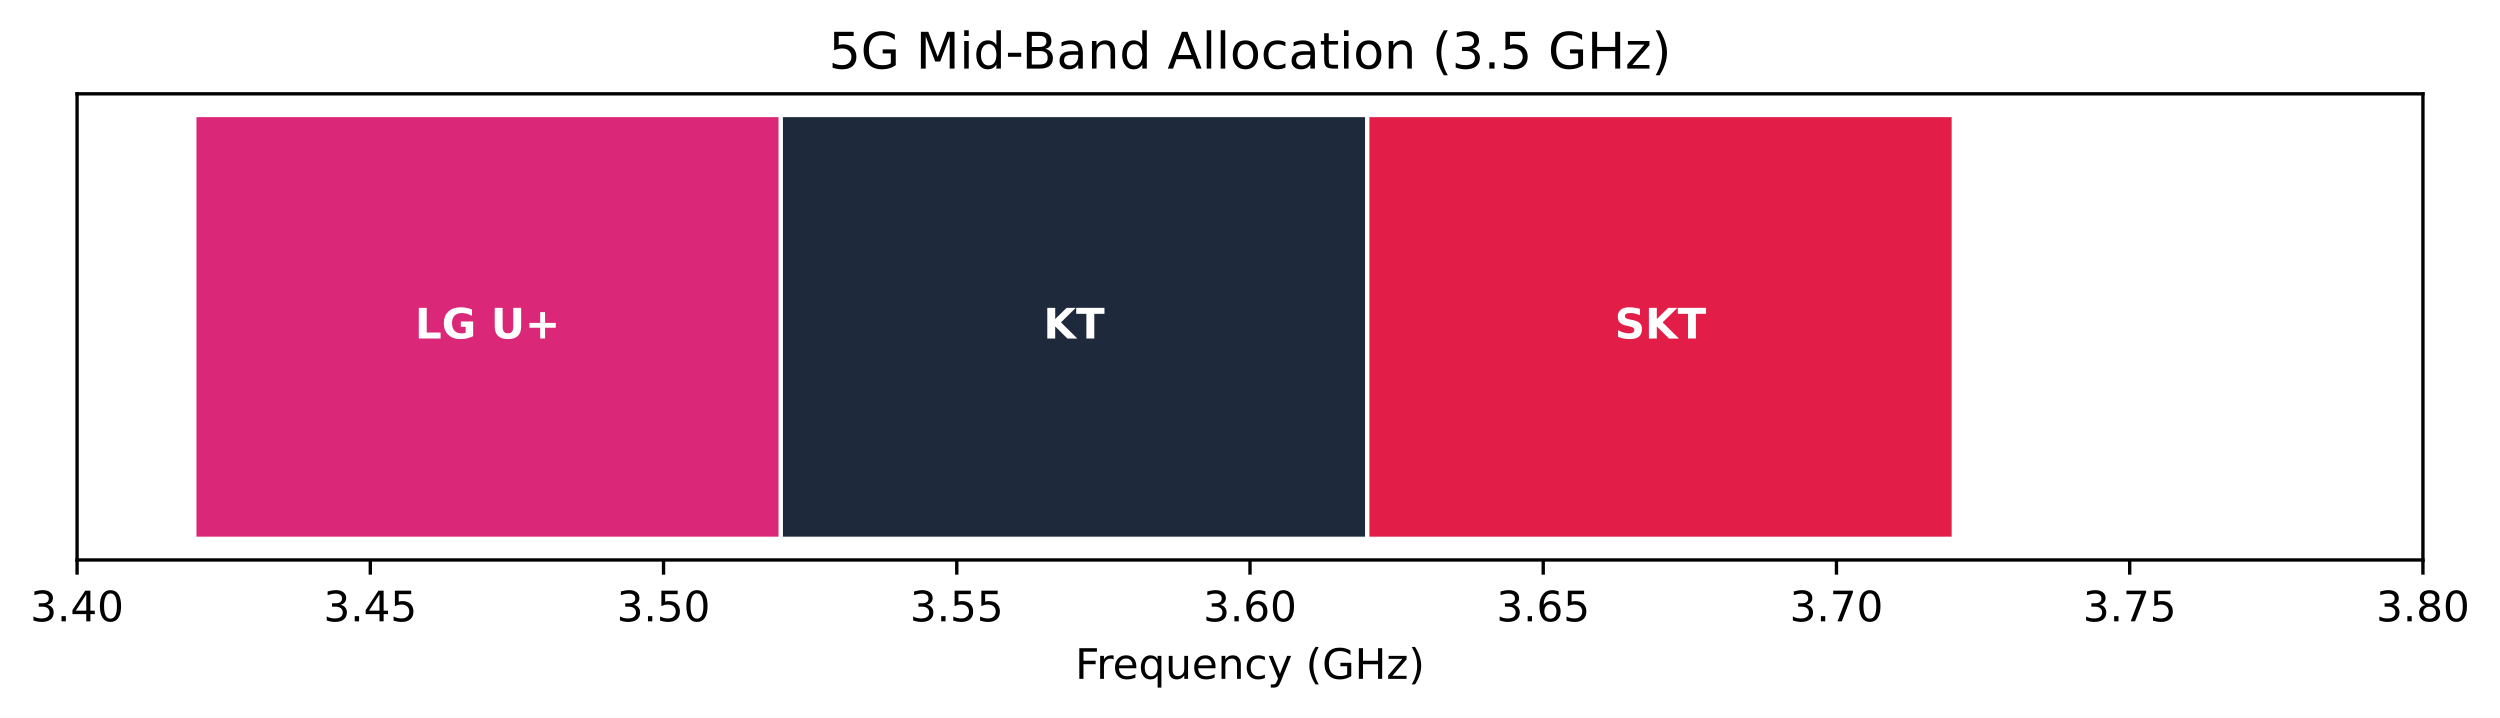
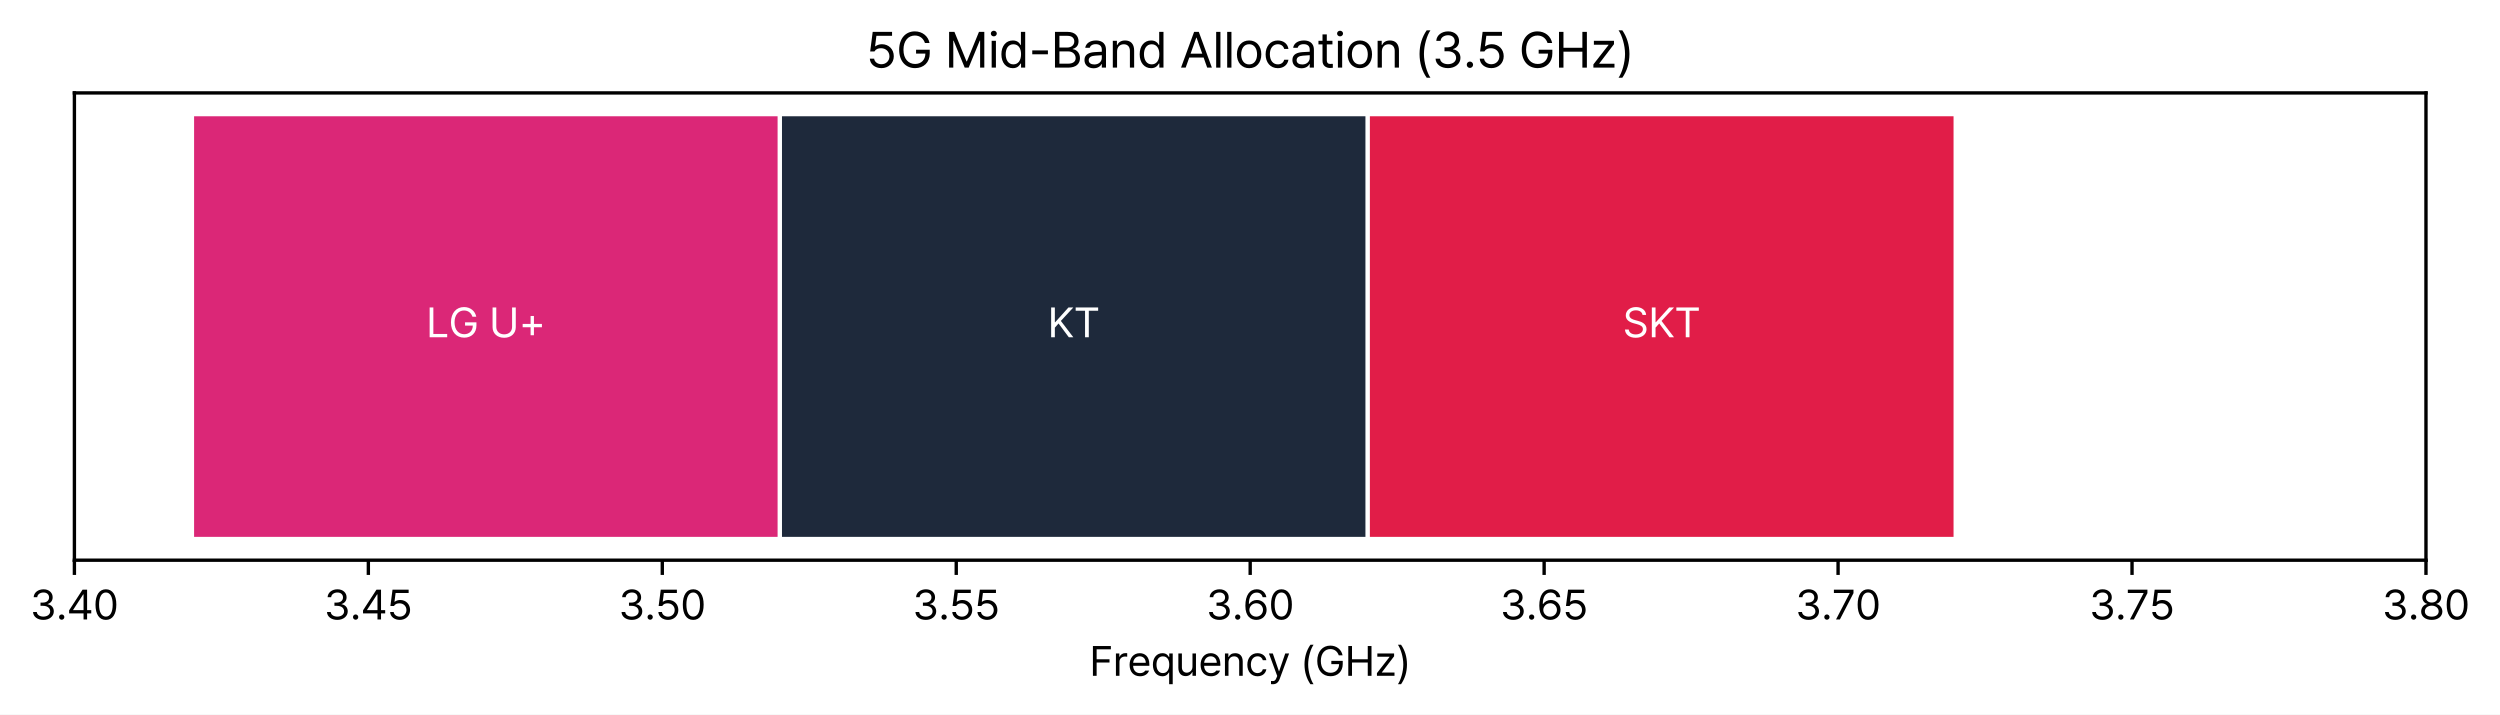
- <svg xmlns="http://www.w3.org/2000/svg" xmlns:xlink="http://www.w3.org/1999/xlink" width="594.666pt" height="170.754pt" viewBox="0 0 594.666 170.754" version="1.1">
+ <svg xmlns="http://www.w3.org/2000/svg" xmlns:xlink="http://www.w3.org/1999/xlink" width="593.221pt" height="169.556pt" viewBox="0 0 593.221 169.556" version="1.1">
  <defs>
    <style type="text/css">*{stroke-linejoin: round; stroke-linecap: butt}</style>
  </defs>
  <g id="figure_1">
    <g id="patch_1">
-       <path d="M 0 170.754  L 594.666 170.754  L 594.666 0  L 0 0  z " style="fill: #ffffff" />
+       <path d="M 0 169.556  L 593.221 169.556  L 593.221 0  L 0 0  z " style="fill: #ffffff" />
    </g>
    <g id="axes_1">
      <g id="patch_2">
-         <path d="M 18.333 133.198  L 576.333 133.198  L 576.333 22.318  L 18.333 22.318  z " style="fill: #ffffff" />
+         <path d="M 17.655 132.928  L 575.655 132.928  L 575.655 22.048  L 17.655 22.048  z " style="fill: #ffffff" />
      </g>
      <g id="PolyCollection_1">
        <defs>
-           <path id="mff4d3bc4b2" d="M 46.233 -42.596  L 46.233 -143.396  L 185.733 -143.396  L 185.733 -42.596  z " style="stroke: #ffffff" />
+           <path id="m7e0364e277" d="M 45.555 -41.668  L 45.555 -142.468  L 185.055 -142.468  L 185.055 -41.668  z " style="stroke: #ffffff" />
        </defs>
-         <g clip-path="url(#pbf27f2e7f9)">
-           <use xlink:href="#mff4d3bc4b2" x="0" y="170.754" style="fill: #db2777; stroke: #ffffff" />
+         <g clip-path="url(#p12c8913542)">
+           <use xlink:href="#m7e0364e277" x="0" y="169.556" style="fill: #db2777; stroke: #ffffff" />
        </g>
      </g>
      <g id="PolyCollection_2">
        <defs>
-           <path id="mf9e192a84f" d="M 185.733 -42.596  L 185.733 -143.396  L 325.233 -143.396  L 325.233 -42.596  z " style="stroke: #ffffff" />
+           <path id="m1a9fd61197" d="M 185.055 -41.668  L 185.055 -142.468  L 324.555 -142.468  L 324.555 -41.668  z " style="stroke: #ffffff" />
        </defs>
-         <g clip-path="url(#pbf27f2e7f9)">
-           <use xlink:href="#mf9e192a84f" x="0" y="170.754" style="fill: #1e293b; stroke: #ffffff" />
+         <g clip-path="url(#p12c8913542)">
+           <use xlink:href="#m1a9fd61197" x="0" y="169.556" style="fill: #1e293b; stroke: #ffffff" />
        </g>
      </g>
      <g id="PolyCollection_3">
        <defs>
-           <path id="me1e834ad18" d="M 325.233 -42.596  L 325.233 -143.396  L 464.733 -143.396  L 464.733 -42.596  z " style="stroke: #ffffff" />
+           <path id="maf70292bef" d="M 324.555 -41.668  L 324.555 -142.468  L 464.055 -142.468  L 464.055 -41.668  z " style="stroke: #ffffff" />
        </defs>
-         <g clip-path="url(#pbf27f2e7f9)">
-           <use xlink:href="#me1e834ad18" x="0" y="170.754" style="fill: #e11d48; stroke: #ffffff" />
+         <g clip-path="url(#p12c8913542)">
+           <use xlink:href="#maf70292bef" x="0" y="169.556" style="fill: #e11d48; stroke: #ffffff" />
        </g>
      </g>
      <g id="matplotlib.axis_1">
        <g id="xtick_1">
          <g id="line2d_1">
            <defs>
-               <path id="m43d2b359f1" d="M 0 0  L 0 3.5  " style="stroke: #000000; stroke-width: 0.8" />
+               <path id="m236b11e9c0" d="M 0 0  L 0 3.5  " style="stroke: #000000; stroke-width: 0.8" />
            </defs>
            <g>
-               <use xlink:href="#m43d2b359f1" x="18.333" y="133.198" style="stroke: #000000; stroke-width: 0.8" />
+               <use xlink:href="#m236b11e9c0" x="17.655" y="132.928" style="stroke: #000000; stroke-width: 0.8" />
            </g>
          </g>
          <g id="text_1">
-             <g transform="translate(7.2 147.7966) scale(0.1 -0.1)">
-               <defs>
-                 <path id="DejaVuSans-33" d="M 2597 2516  Q 3050 2419 3304 2112  Q 3559 1806 3559 1356  Q 3559 666 3084 287  Q 2609 -91 1734 -91  Q 1441 -91 1130 -33  Q 819 25 488 141  L 488 750  Q 750 597 1062 519  Q 1375 441 1716 441  Q 2309 441 2620 675  Q 2931 909 2931 1356  Q 2931 1769 2642 2001  Q 2353 2234 1838 2234  L 1294 2234  L 1294 2753  L 1863 2753  Q 2328 2753 2575 2939  Q 2822 3125 2822 3475  Q 2822 3834 2567 4026  Q 2313 4219 1838 4219  Q 1578 4219 1281 4162  Q 984 4106 628 3988  L 628 4550  Q 988 4650 1302 4700  Q 1616 4750 1894 4750  Q 2613 4750 3031 4423  Q 3450 4097 3450 3541  Q 3450 3153 3228 2886  Q 3006 2619 2597 2516  z " transform="scale(0.015625)" />
-                 <path id="DejaVuSans-2e" d="M 684 794  L 1344 794  L 1344 0  L 684 0  L 684 794  z " transform="scale(0.015625)" />
-                 <path id="DejaVuSans-34" d="M 2419 4116  L 825 1625  L 2419 1625  L 2419 4116  z M 2253 4666  L 3047 4666  L 3047 1625  L 3713 1625  L 3713 1100  L 3047 1100  L 3047 0  L 2419 0  L 2419 1100  L 313 1100  L 313 1709  L 2253 4666  z " transform="scale(0.015625)" />
-                 <path id="DejaVuSans-30" d="M 2034 4250  Q 1547 4250 1301 3770  Q 1056 3291 1056 2328  Q 1056 1369 1301 889  Q 1547 409 2034 409  Q 2525 409 2770 889  Q 3016 1369 3016 2328  Q 3016 3291 2770 3770  Q 2525 4250 2034 4250  z M 2034 4750  Q 2819 4750 3233 4129  Q 3647 3509 3647 2328  Q 3647 1150 3233 529  Q 2819 -91 2034 -91  Q 1250 -91 836 529  Q 422 1150 422 2328  Q 422 3509 836 4129  Q 1250 4750 2034 4750  z " transform="scale(0.015625)" />
-               </defs>
-               <use xlink:href="#DejaVuSans-33" />
-               <use xlink:href="#DejaVuSans-2e" transform="translate(63.62305 0)" />
-               <use xlink:href="#DejaVuSans-34" transform="translate(95.41016 0)" />
-               <use xlink:href="#DejaVuSans-30" transform="translate(159.0332 0)" />
+             <g transform="translate(7.2 146.9984) scale(0.1 -0.1)">
+               <defs>
+                 <path id="Pretendard-Regular-33" d="M 1988 -63  C 2888 -63 3569 488 3563 1231  C 3569 1806 3206 2225 2619 2319  L 2619 2350  C 3094 2481 3394 2863 3388 3375  C 3394 4025 2869 4588 2006 4588  C 1200 4588 538 4106 506 3388  L 1050 3388  C 1075 3831 1519 4100 2000 4100  C 2513 4100 2844 3794 2844 3344  C 2844 2875 2463 2569 1913 2569  L 1544 2569  L 1544 2075  L 1913 2075  C 2619 2075 3013 1725 3013 1231  C 3013 763 2575 438 1981 438  C 1444 438 1013 706 981 1138  L 413 1138  C 444 419 1088 -63 1988 -63  z " transform="scale(0.015625)" />
+                 <path id="Pretendard-Regular-2e" d="M 813 -38  C 1031 -38 1213 144 1213 369  C 1213 588 1031 769 813 769  C 594 769 406 588 413 369  C 406 144 594 -38 813 -38  z " transform="scale(0.015625)" />
+                 <path id="Pretendard-Regular-34" d="M 313 925  L 2506 925  L 2506 0  L 3044 0  L 3044 925  L 3675 925  L 3675 1419  L 3044 1419  L 3044 4525  L 2350 4525  L 313 1388  L 313 925  z M 919 1419  L 919 1456  L 2450 3813  L 2506 3813  L 2506 1419  L 919 1419  z " transform="scale(0.015625)" />
+                 <path id="Pretendard-Regular-30" d="M 1906 -63  C 2906 -63 3488 781 3488 2263  C 3488 3731 2900 4588 1906 4588  C 913 4588 325 3731 325 2263  C 325 781 900 -63 1906 -63  z M 1906 438  C 1250 438 869 1094 869 2263  C 869 3431 1256 4100 1906 4100  C 2556 4100 2938 3431 2938 2263  C 2938 1094 2556 438 1906 438  z " transform="scale(0.015625)" />
+               </defs>
+               <use xlink:href="#Pretendard-Regular-33" />
+               <use xlink:href="#Pretendard-Regular-2e" transform="translate(61.71875 0)" />
+               <use xlink:href="#Pretendard-Regular-34" transform="translate(87.10938 0)" />
+               <use xlink:href="#Pretendard-Regular-30" transform="translate(149.5117 0)" />
            </g>
          </g>
        </g>
        <g id="xtick_2">
          <g id="line2d_2">
            <g>
-               <use xlink:href="#m43d2b359f1" x="88.083" y="133.198" style="stroke: #000000; stroke-width: 0.8" />
+               <use xlink:href="#m236b11e9c0" x="87.405" y="132.928" style="stroke: #000000; stroke-width: 0.8" />
            </g>
          </g>
          <g id="text_2">
-             <g transform="translate(76.95 147.7966) scale(0.1 -0.1)">
-               <defs>
-                 <path id="DejaVuSans-35" d="M 691 4666  L 3169 4666  L 3169 4134  L 1269 4134  L 1269 2991  Q 1406 3038 1543 3061  Q 1681 3084 1819 3084  Q 2600 3084 3056 2656  Q 3513 2228 3513 1497  Q 3513 744 3044 326  Q 2575 -91 1722 -91  Q 1428 -91 1123 -41  Q 819 9 494 109  L 494 744  Q 775 591 1075 516  Q 1375 441 1709 441  Q 2250 441 2565 725  Q 2881 1009 2881 1497  Q 2881 1984 2565 2268  Q 2250 2553 1709 2553  Q 1456 2553 1204 2497  Q 953 2441 691 2322  L 691 4666  z " transform="scale(0.015625)" />
-               </defs>
-               <use xlink:href="#DejaVuSans-33" />
-               <use xlink:href="#DejaVuSans-2e" transform="translate(63.62305 0)" />
-               <use xlink:href="#DejaVuSans-34" transform="translate(95.41016 0)" />
-               <use xlink:href="#DejaVuSans-35" transform="translate(159.0332 0)" />
+             <g transform="translate(76.94531 146.9984) scale(0.1 -0.1)">
+               <defs>
+                 <path id="Pretendard-Regular-35" d="M 1900 -63  C 2800 -63 3463 569 3463 1444  C 3463 2325 2825 2963 1963 2963  C 1644 2963 1338 2856 1138 2700  L 1094 2700  L 1263 4025  L 3244 4025  L 3244 4525  L 794 4525  L 475 2050  L 1019 2050  C 1188 2344 1481 2463 1863 2456  C 2469 2450 2913 2019 2913 1431  C 2913 863 2488 431 1900 431  C 1413 431 1019 731 975 1138  L 431 1138  C 463 444 1081 -63 1900 -63  z " transform="scale(0.015625)" />
+               </defs>
+               <use xlink:href="#Pretendard-Regular-33" />
+               <use xlink:href="#Pretendard-Regular-2e" transform="translate(61.71875 0)" />
+               <use xlink:href="#Pretendard-Regular-34" transform="translate(87.10938 0)" />
+               <use xlink:href="#Pretendard-Regular-35" transform="translate(149.5117 0)" />
            </g>
          </g>
        </g>
        <g id="xtick_3">
          <g id="line2d_3">
            <g>
-               <use xlink:href="#m43d2b359f1" x="157.833" y="133.198" style="stroke: #000000; stroke-width: 0.8" />
+               <use xlink:href="#m236b11e9c0" x="157.155" y="132.928" style="stroke: #000000; stroke-width: 0.8" />
            </g>
          </g>
          <g id="text_3">
-             <g transform="translate(146.7 147.7966) scale(0.1 -0.1)">
-               <use xlink:href="#DejaVuSans-33" />
-               <use xlink:href="#DejaVuSans-2e" transform="translate(63.62305 0)" />
-               <use xlink:href="#DejaVuSans-35" transform="translate(95.41016 0)" />
-               <use xlink:href="#DejaVuSans-30" transform="translate(159.0332 0)" />
+             <g transform="translate(146.8367 146.9984) scale(0.1 -0.1)">
+               <use xlink:href="#Pretendard-Regular-33" />
+               <use xlink:href="#Pretendard-Regular-2e" transform="translate(61.71875 0)" />
+               <use xlink:href="#Pretendard-Regular-35" transform="translate(87.10938 0)" />
+               <use xlink:href="#Pretendard-Regular-30" transform="translate(146.7773 0)" />
            </g>
          </g>
        </g>
        <g id="xtick_4">
          <g id="line2d_4">
            <g>
-               <use xlink:href="#m43d2b359f1" x="227.583" y="133.198" style="stroke: #000000; stroke-width: 0.8" />
+               <use xlink:href="#m236b11e9c0" x="226.905" y="132.928" style="stroke: #000000; stroke-width: 0.8" />
            </g>
          </g>
          <g id="text_4">
-             <g transform="translate(216.45 147.7966) scale(0.1 -0.1)">
-               <use xlink:href="#DejaVuSans-33" />
-               <use xlink:href="#DejaVuSans-2e" transform="translate(63.62305 0)" />
-               <use xlink:href="#DejaVuSans-35" transform="translate(95.41016 0)" />
-               <use xlink:href="#DejaVuSans-35" transform="translate(159.0332 0)" />
+             <g transform="translate(216.582 146.9984) scale(0.1 -0.1)">
+               <use xlink:href="#Pretendard-Regular-33" />
+               <use xlink:href="#Pretendard-Regular-2e" transform="translate(61.71875 0)" />
+               <use xlink:href="#Pretendard-Regular-35" transform="translate(87.10938 0)" />
+               <use xlink:href="#Pretendard-Regular-35" transform="translate(146.7773 0)" />
            </g>
          </g>
        </g>
        <g id="xtick_5">
          <g id="line2d_5">
            <g>
-               <use xlink:href="#m43d2b359f1" x="297.333" y="133.198" style="stroke: #000000; stroke-width: 0.8" />
+               <use xlink:href="#m236b11e9c0" x="296.655" y="132.928" style="stroke: #000000; stroke-width: 0.8" />
            </g>
          </g>
          <g id="text_5">
-             <g transform="translate(286.2 147.7966) scale(0.1 -0.1)">
-               <defs>
-                 <path id="DejaVuSans-36" d="M 2113 2584  Q 1688 2584 1439 2293  Q 1191 2003 1191 1497  Q 1191 994 1439 701  Q 1688 409 2113 409  Q 2538 409 2786 701  Q 3034 994 3034 1497  Q 3034 2003 2786 2293  Q 2538 2584 2113 2584  z M 3366 4563  L 3366 3988  Q 3128 4100 2886 4159  Q 2644 4219 2406 4219  Q 1781 4219 1451 3797  Q 1122 3375 1075 2522  Q 1259 2794 1537 2939  Q 1816 3084 2150 3084  Q 2853 3084 3261 2657  Q 3669 2231 3669 1497  Q 3669 778 3244 343  Q 2819 -91 2113 -91  Q 1303 -91 875 529  Q 447 1150 447 2328  Q 447 3434 972 4092  Q 1497 4750 2381 4750  Q 2619 4750 2861 4703  Q 3103 4656 3366 4563  z " transform="scale(0.015625)" />
-               </defs>
-               <use xlink:href="#DejaVuSans-33" />
-               <use xlink:href="#DejaVuSans-2e" transform="translate(63.62305 0)" />
-               <use xlink:href="#DejaVuSans-36" transform="translate(95.41016 0)" />
-               <use xlink:href="#DejaVuSans-30" transform="translate(159.0332 0)" />
+             <g transform="translate(286.2539 146.9984) scale(0.1 -0.1)">
+               <defs>
+                 <path id="Pretendard-Regular-36" d="M 2000 -63  C 2950 -69 3575 613 3575 1463  C 3575 2338 2906 2963 2100 2963  C 1613 2963 1200 2738 938 2363  L 881 2363  C 881 3450 1325 4088 2069 4088  C 2575 4088 2875 3788 2981 3388  L 3538 3388  C 3419 4100 2863 4588 2069 4588  C 1006 4588 350 3688 350 2088  C 350 413 1213 -50 2000 -63  z M 2000 431  C 1394 431 956 919 956 1450  C 963 1988 1419 2469 2013 2469  C 2606 2469 3025 2013 3031 1456  C 3025 894 2588 431 2000 431  z " transform="scale(0.015625)" />
+               </defs>
+               <use xlink:href="#Pretendard-Regular-33" />
+               <use xlink:href="#Pretendard-Regular-2e" transform="translate(61.71875 0)" />
+               <use xlink:href="#Pretendard-Regular-36" transform="translate(87.10938 0)" />
+               <use xlink:href="#Pretendard-Regular-30" transform="translate(148.4375 0)" />
            </g>
          </g>
        </g>
        <g id="xtick_6">
          <g id="line2d_6">
            <g>
-               <use xlink:href="#m43d2b359f1" x="367.083" y="133.198" style="stroke: #000000; stroke-width: 0.8" />
+               <use xlink:href="#m236b11e9c0" x="366.405" y="132.928" style="stroke: #000000; stroke-width: 0.8" />
            </g>
          </g>
          <g id="text_6">
-             <g transform="translate(355.95 147.7966) scale(0.1 -0.1)">
-               <use xlink:href="#DejaVuSans-33" />
-               <use xlink:href="#DejaVuSans-2e" transform="translate(63.62305 0)" />
-               <use xlink:href="#DejaVuSans-36" transform="translate(95.41016 0)" />
-               <use xlink:href="#DejaVuSans-35" transform="translate(159.0332 0)" />
+             <g transform="translate(355.9992 146.9984) scale(0.1 -0.1)">
+               <use xlink:href="#Pretendard-Regular-33" />
+               <use xlink:href="#Pretendard-Regular-2e" transform="translate(61.71875 0)" />
+               <use xlink:href="#Pretendard-Regular-36" transform="translate(87.10938 0)" />
+               <use xlink:href="#Pretendard-Regular-35" transform="translate(148.4375 0)" />
            </g>
          </g>
        </g>
        <g id="xtick_7">
          <g id="line2d_7">
            <g>
-               <use xlink:href="#m43d2b359f1" x="436.833" y="133.198" style="stroke: #000000; stroke-width: 0.8" />
+               <use xlink:href="#m236b11e9c0" x="436.155" y="132.928" style="stroke: #000000; stroke-width: 0.8" />
            </g>
          </g>
          <g id="text_7">
-             <g transform="translate(425.7 147.7966) scale(0.1 -0.1)">
-               <defs>
-                 <path id="DejaVuSans-37" d="M 525 4666  L 3525 4666  L 3525 4397  L 1831 0  L 1172 0  L 2766 4134  L 525 4134  L 525 4666  z " transform="scale(0.015625)" />
-               </defs>
-               <use xlink:href="#DejaVuSans-33" />
-               <use xlink:href="#DejaVuSans-2e" transform="translate(63.62305 0)" />
-               <use xlink:href="#DejaVuSans-37" transform="translate(95.41016 0)" />
-               <use xlink:href="#DejaVuSans-30" transform="translate(159.0332 0)" />
+             <g transform="translate(426.0617 146.9984) scale(0.1 -0.1)">
+               <defs>
+                 <path id="Pretendard-Regular-37" d="M 569 0  L 1156 0  L 3225 4000  L 3225 4525  L 250 4525  L 250 4025  L 2644 4025  L 2644 3994  L 569 0  z " transform="scale(0.015625)" />
+               </defs>
+               <use xlink:href="#Pretendard-Regular-33" />
+               <use xlink:href="#Pretendard-Regular-2e" transform="translate(61.71875 0)" />
+               <use xlink:href="#Pretendard-Regular-37" transform="translate(87.10938 0)" />
+               <use xlink:href="#Pretendard-Regular-30" transform="translate(142.2852 0)" />
            </g>
          </g>
        </g>
        <g id="xtick_8">
          <g id="line2d_8">
            <g>
-               <use xlink:href="#m43d2b359f1" x="506.583" y="133.198" style="stroke: #000000; stroke-width: 0.8" />
+               <use xlink:href="#m236b11e9c0" x="505.905" y="132.928" style="stroke: #000000; stroke-width: 0.8" />
            </g>
          </g>
          <g id="text_8">
-             <g transform="translate(495.45 147.7966) scale(0.1 -0.1)">
-               <use xlink:href="#DejaVuSans-33" />
-               <use xlink:href="#DejaVuSans-2e" transform="translate(63.62305 0)" />
-               <use xlink:href="#DejaVuSans-37" transform="translate(95.41016 0)" />
-               <use xlink:href="#DejaVuSans-35" transform="translate(159.0332 0)" />
+             <g transform="translate(495.807 146.9984) scale(0.1 -0.1)">
+               <use xlink:href="#Pretendard-Regular-33" />
+               <use xlink:href="#Pretendard-Regular-2e" transform="translate(61.71875 0)" />
+               <use xlink:href="#Pretendard-Regular-37" transform="translate(87.10938 0)" />
+               <use xlink:href="#Pretendard-Regular-35" transform="translate(142.2852 0)" />
            </g>
          </g>
        </g>
        <g id="xtick_9">
          <g id="line2d_9">
            <g>
-               <use xlink:href="#m43d2b359f1" x="576.333" y="133.198" style="stroke: #000000; stroke-width: 0.8" />
+               <use xlink:href="#m236b11e9c0" x="575.655" y="132.928" style="stroke: #000000; stroke-width: 0.8" />
            </g>
          </g>
          <g id="text_9">
-             <g transform="translate(565.2 147.7966) scale(0.1 -0.1)">
-               <defs>
-                 <path id="DejaVuSans-38" d="M 2034 2216  Q 1584 2216 1326 1975  Q 1069 1734 1069 1313  Q 1069 891 1326 650  Q 1584 409 2034 409  Q 2484 409 2743 651  Q 3003 894 3003 1313  Q 3003 1734 2745 1975  Q 2488 2216 2034 2216  z M 1403 2484  Q 997 2584 770 2862  Q 544 3141 544 3541  Q 544 4100 942 4425  Q 1341 4750 2034 4750  Q 2731 4750 3128 4425  Q 3525 4100 3525 3541  Q 3525 3141 3298 2862  Q 3072 2584 2669 2484  Q 3125 2378 3379 2068  Q 3634 1759 3634 1313  Q 3634 634 3220 271  Q 2806 -91 2034 -91  Q 1263 -91 848 271  Q 434 634 434 1313  Q 434 1759 690 2068  Q 947 2378 1403 2484  z M 1172 3481  Q 1172 3119 1398 2916  Q 1625 2713 2034 2713  Q 2441 2713 2670 2916  Q 2900 3119 2900 3481  Q 2900 3844 2670 4047  Q 2441 4250 2034 4250  Q 1625 4250 1398 4047  Q 1172 3844 1172 3481  z " transform="scale(0.015625)" />
-               </defs>
-               <use xlink:href="#DejaVuSans-33" />
-               <use xlink:href="#DejaVuSans-2e" transform="translate(63.62305 0)" />
-               <use xlink:href="#DejaVuSans-38" transform="translate(95.41016 0)" />
-               <use xlink:href="#DejaVuSans-30" transform="translate(159.0332 0)" />
+             <g transform="translate(565.2883 146.9984) scale(0.1 -0.1)">
+               <defs>
+                 <path id="Pretendard-Regular-38" d="M 1938 -63  C 2881 -63 3544 463 3550 1200  C 3544 1788 3138 2269 2625 2350  L 2625 2375  C 3069 2481 3369 2894 3375 3388  C 3369 4081 2763 4588 1938 4588  C 1113 4588 506 4081 506 3388  C 506 2894 800 2481 1250 2375  L 1250 2350  C 731 2269 325 1788 331 1200  C 325 463 988 -63 1938 -63  z M 1938 431  C 1288 431 881 756 894 1231  C 881 1731 1331 2100 1938 2100  C 2544 2100 2988 1731 2988 1231  C 2988 756 2588 431 1938 431  z M 1938 2575  C 1419 2575 1050 2888 1050 3344  C 1050 3794 1400 4100 1938 4100  C 2469 4100 2825 3794 2825 3344  C 2825 2888 2450 2575 1938 2575  z " transform="scale(0.015625)" />
+               </defs>
+               <use xlink:href="#Pretendard-Regular-33" />
+               <use xlink:href="#Pretendard-Regular-2e" transform="translate(61.71875 0)" />
+               <use xlink:href="#Pretendard-Regular-38" transform="translate(87.10938 0)" />
+               <use xlink:href="#Pretendard-Regular-30" transform="translate(147.7539 0)" />
            </g>
          </g>
        </g>
        <g id="text_10">
-           <g transform="translate(255.7539 161.4747) scale(0.1 -0.1)">
+           <g transform="translate(258.5562 160.3641) scale(0.1 -0.1)">
            <defs>
-               <path id="DejaVuSans-46" d="M 628 4666  L 3309 4666  L 3309 4134  L 1259 4134  L 1259 2759  L 3109 2759  L 3109 2228  L 1259 2228  L 1259 0  L 628 0  L 628 4666  z " transform="scale(0.015625)" />
-               <path id="DejaVuSans-72" d="M 2631 2963  Q 2534 3019 2420 3045  Q 2306 3072 2169 3072  Q 1681 3072 1420 2755  Q 1159 2438 1159 1844  L 1159 0  L 581 0  L 581 3500  L 1159 3500  L 1159 2956  Q 1341 3275 1631 3429  Q 1922 3584 2338 3584  Q 2397 3584 2469 3576  Q 2541 3569 2628 3553  L 2631 2963  z " transform="scale(0.015625)" />
-               <path id="DejaVuSans-65" d="M 3597 1894  L 3597 1613  L 953 1613  Q 991 1019 1311 708  Q 1631 397 2203 397  Q 2534 397 2845 478  Q 3156 559 3463 722  L 3463 178  Q 3153 47 2828 -22  Q 2503 -91 2169 -91  Q 1331 -91 842 396  Q 353 884 353 1716  Q 353 2575 817 3079  Q 1281 3584 2069 3584  Q 2775 3584 3186 3129  Q 3597 2675 3597 1894  z M 3022 2063  Q 3016 2534 2758 2815  Q 2500 3097 2075 3097  Q 1594 3097 1305 2825  Q 1016 2553 972 2059  L 3022 2063  z " transform="scale(0.015625)" />
-               <path id="DejaVuSans-71" d="M 947 1747  Q 947 1113 1208 752  Q 1469 391 1925 391  Q 2381 391 2643 752  Q 2906 1113 2906 1747  Q 2906 2381 2643 2742  Q 2381 3103 1925 3103  Q 1469 3103 1208 2742  Q 947 2381 947 1747  z M 2906 525  Q 2725 213 2448 61  Q 2172 -91 1784 -91  Q 1150 -91 751 415  Q 353 922 353 1747  Q 353 2572 751 3078  Q 1150 3584 1784 3584  Q 2172 3584 2448 3432  Q 2725 3281 2906 2969  L 2906 3500  L 3481 3500  L 3481 -1331  L 2906 -1331  L 2906 525  z " transform="scale(0.015625)" />
-               <path id="DejaVuSans-75" d="M 544 1381  L 544 3500  L 1119 3500  L 1119 1403  Q 1119 906 1312 657  Q 1506 409 1894 409  Q 2359 409 2629 706  Q 2900 1003 2900 1516  L 2900 3500  L 3475 3500  L 3475 0  L 2900 0  L 2900 538  Q 2691 219 2414 64  Q 2138 -91 1772 -91  Q 1169 -91 856 284  Q 544 659 544 1381  z M 1991 3584  L 1991 3584  z " transform="scale(0.015625)" />
-               <path id="DejaVuSans-6e" d="M 3513 2113  L 3513 0  L 2938 0  L 2938 2094  Q 2938 2591 2744 2837  Q 2550 3084 2163 3084  Q 1697 3084 1428 2787  Q 1159 2491 1159 1978  L 1159 0  L 581 0  L 581 3500  L 1159 3500  L 1159 2956  Q 1366 3272 1645 3428  Q 1925 3584 2291 3584  Q 2894 3584 3203 3211  Q 3513 2838 3513 2113  z " transform="scale(0.015625)" />
-               <path id="DejaVuSans-63" d="M 3122 3366  L 3122 2828  Q 2878 2963 2633 3030  Q 2388 3097 2138 3097  Q 1578 3097 1268 2742  Q 959 2388 959 1747  Q 959 1106 1268 751  Q 1578 397 2138 397  Q 2388 397 2633 464  Q 2878 531 3122 666  L 3122 134  Q 2881 22 2623 -34  Q 2366 -91 2075 -91  Q 1284 -91 818 406  Q 353 903 353 1747  Q 353 2603 823 3093  Q 1294 3584 2113 3584  Q 2378 3584 2631 3529  Q 2884 3475 3122 3366  z " transform="scale(0.015625)" />
-               <path id="DejaVuSans-79" d="M 2059 -325  Q 1816 -950 1584 -1140  Q 1353 -1331 966 -1331  L 506 -1331  L 506 -850  L 844 -850  Q 1081 -850 1212 -737  Q 1344 -625 1503 -206  L 1606 56  L 191 3500  L 800 3500  L 1894 763  L 2988 3500  L 3597 3500  L 2059 -325  z " transform="scale(0.015625)" />
-               <path id="DejaVuSans-20" transform="scale(0.015625)" />
-               <path id="DejaVuSans-28" d="M 1984 4856  Q 1566 4138 1362 3434  Q 1159 2731 1159 2009  Q 1159 1288 1364 580  Q 1569 -128 1984 -844  L 1484 -844  Q 1016 -109 783 600  Q 550 1309 550 2009  Q 550 2706 781 3412  Q 1013 4119 1484 4856  L 1984 4856  z " transform="scale(0.015625)" />
-               <path id="DejaVuSans-47" d="M 3809 666  L 3809 1919  L 2778 1919  L 2778 2438  L 4434 2438  L 4434 434  Q 4069 175 3628 42  Q 3188 -91 2688 -91  Q 1594 -91 976 548  Q 359 1188 359 2328  Q 359 3472 976 4111  Q 1594 4750 2688 4750  Q 3144 4750 3555 4637  Q 3966 4525 4313 4306  L 4313 3634  Q 3963 3931 3569 4081  Q 3175 4231 2741 4231  Q 1884 4231 1454 3753  Q 1025 3275 1025 2328  Q 1025 1384 1454 906  Q 1884 428 2741 428  Q 3075 428 3337 486  Q 3600 544 3809 666  z " transform="scale(0.015625)" />
-               <path id="DejaVuSans-48" d="M 628 4666  L 1259 4666  L 1259 2753  L 3553 2753  L 3553 4666  L 4184 4666  L 4184 0  L 3553 0  L 3553 2222  L 1259 2222  L 1259 0  L 628 0  L 628 4666  z " transform="scale(0.015625)" />
-               <path id="DejaVuSans-7a" d="M 353 3500  L 3084 3500  L 3084 2975  L 922 459  L 3084 459  L 3084 0  L 275 0  L 275 525  L 2438 3041  L 353 3041  L 353 3500  z " transform="scale(0.015625)" />
-               <path id="DejaVuSans-29" d="M 513 4856  L 1013 4856  Q 1481 4119 1714 3412  Q 1947 2706 1947 2009  Q 1947 1309 1714 600  Q 1481 -109 1013 -844  L 513 -844  Q 928 -128 1133 580  Q 1338 1288 1338 2009  Q 1338 2731 1133 3434  Q 928 4138 513 4856  z " transform="scale(0.015625)" />
+               <path id="Pretendard-Regular-46" d="M 500 0  L 1063 0  L 1063 2019  L 3019 2019  L 3019 2513  L 1063 2513  L 1063 4025  L 3225 4025  L 3225 4525  L 500 4525  L 500 0  z " transform="scale(0.015625)" />
+               <path id="Pretendard-Regular-72" d="M 431 0  L 969 0  L 969 2138  C 969 2594 1331 2931 1819 2931  C 1956 2931 2106 2906 2144 2894  L 2144 3438  C 2081 3444 1944 3450 1863 3450  C 1463 3450 1113 3219 988 2875  L 950 2875  L 950 3394  L 431 3394  L 431 0  z " transform="scale(0.015625)" />
+               <path id="Pretendard-Regular-65" d="M 1856 -69  C 2556 -69 3056 281 3219 794  L 2644 794  C 2519 581 2263 406 1856 406  C 1250 406 831 800 806 1519  L 3269 1519  L 3269 1744  C 3269 3000 2519 3438 1806 3438  C 881 3438 269 2713 269 1669  C 269 625 875 -69 1856 -69  z M 813 1975  C 844 2500 1219 2963 1806 2963  C 2363 2963 2725 2544 2725 1975  L 813 1975  z " transform="scale(0.015625)" />
+               <path id="Pretendard-Regular-71" d="M 2738 -1275  L 3281 -1275  L 3281 3394  L 2756 3394  L 2756 2856  L 2700 2856  C 2588 3038 2375 3438 1719 3438  C 869 3438 269 2763 269 1688  C 269 613 869 -69 1713 -69  C 2363 -69 2581 331 2700 519  L 2738 519  L 2738 -1275  z M 1788 413  C 1144 413 813 975 813 1700  C 813 2406 1138 2956 1788 2956  C 2419 2956 2756 2450 2756 1700  C 2756 938 2406 413 1788 413  z " transform="scale(0.015625)" />
+               <path id="Pretendard-Regular-75" d="M 2575 1394  C 2575 763 2088 475 1706 475  C 1275 475 969 788 969 1275  L 969 3394  L 431 3394  L 431 1238  C 431 375 888 -44 1531 -44  C 2044 -44 2375 231 2538 575  L 2575 575  L 2575 0  L 3106 0  L 3106 3394  L 2575 3394  L 2575 1394  z " transform="scale(0.015625)" />
+               <path id="Pretendard-Regular-6e" d="M 969 2038  C 969 2625 1331 2956 1825 2956  C 2306 2956 2594 2644 2594 2119  L 2594 0  L 3131 0  L 3131 2156  C 3131 3019 2675 3438 1988 3438  C 1469 3438 1156 3206 994 2863  L 950 2863  L 950 3394  L 431 3394  L 431 0  L 969 0  L 969 2038  z " transform="scale(0.015625)" />
+               <path id="Pretendard-Regular-63" d="M 1819 -69  C 2575 -69 3069 394 3156 1000  L 2619 1000  C 2525 625 2219 413 1819 413  C 1200 413 806 913 806 1700  C 806 2463 1213 2963 1819 2963  C 2269 2963 2544 2681 2619 2369  L 3156 2369  C 3069 3013 2531 3438 1806 3438  C 881 3438 269 2713 269 1681  C 269 663 856 -69 1819 -69  z " transform="scale(0.015625)" />
+               <path id="Pretendard-Regular-79" d="M 775 -1275  C 1256 -1275 1588 -1019 1788 -488  L 3225 3394  L 2638 3394  L 1713 700  L 1675 700  L 750 3394  L 163 3394  L 1419 -25  L 1319 -281  C 1138 -775 956 -794 738 -794  C 656 -794 531 -788 475 -781  L 475 -1263  C 544 -1269 656 -1275 775 -1275  z " transform="scale(0.015625)" />
+               <path id="Pretendard-Regular-20" transform="scale(0.015625)" />
+               <path id="Pretendard-Regular-28" d="M 569 1725  C 575 544 894 -438 1469 -1275  L 1944 -1275  C 1519 -656 1125 613 1125 1725  C 1125 2838 1519 4100 1944 4719  L 1469 4719  C 894 3888 575 2906 569 1725  z " transform="scale(0.015625)" />
+               <path id="Pretendard-Regular-47" d="M 3588 3113  L 4169 3113  C 4000 3988 3263 4588 2306 4588  C 1144 4588 325 3694 325 2263  C 325 831 1138 -63 2344 -63  C 3419 -63 4194 656 4194 1781  L 4194 2269  L 2463 2269  L 2463 1775  L 3644 1775  C 3631 975 3109 463 2344 463  C 1506 463 869 1094 869 2263  C 869 3431 1506 4063 2306 4063  C 2950 4063 3394 3694 3588 3113  z " transform="scale(0.015625)" />
+               <path id="Pretendard-Regular-48" d="M 500 0  L 1063 0  L 1063 2019  L 3456 2019  L 3456 0  L 4025 0  L 4025 4525  L 3456 4525  L 3456 2513  L 1063 2513  L 1063 4525  L 500 4525  L 500 0  z " transform="scale(0.015625)" />
+               <path id="Pretendard-Regular-7a" d="M 331 0  L 3000 0  L 3000 494  L 1081 494  L 1081 531  L 2938 2969  L 2938 3394  L 394 3394  L 394 2900  L 2244 2900  L 2244 2863  L 331 406  L 331 0  z " transform="scale(0.015625)" />
+               <path id="Pretendard-Regular-29" d="M 1613 1725  C 1606 2906 1288 3888 713 4719  L 238 4719  C 663 4100 1056 2838 1056 1725  C 1056 613 663 -656 238 -1275  L 713 -1275  C 1288 -438 1606 544 1613 1725  z " transform="scale(0.015625)" />
            </defs>
-             <use xlink:href="#DejaVuSans-46" />
-             <use xlink:href="#DejaVuSans-72" transform="translate(50.26953 0)" />
-             <use xlink:href="#DejaVuSans-65" transform="translate(89.13281 0)" />
-             <use xlink:href="#DejaVuSans-71" transform="translate(150.6562 0)" />
-             <use xlink:href="#DejaVuSans-75" transform="translate(214.1328 0)" />
-             <use xlink:href="#DejaVuSans-65" transform="translate(277.5117 0)" />
-             <use xlink:href="#DejaVuSans-6e" transform="translate(339.0352 0)" />
-             <use xlink:href="#DejaVuSans-63" transform="translate(402.4141 0)" />
-             <use xlink:href="#DejaVuSans-79" transform="translate(457.3945 0)" />
-             <use xlink:href="#DejaVuSans-20" transform="translate(516.5742 0)" />
-             <use xlink:href="#DejaVuSans-28" transform="translate(548.3613 0)" />
-             <use xlink:href="#DejaVuSans-47" transform="translate(587.375 0)" />
-             <use xlink:href="#DejaVuSans-48" transform="translate(664.8652 0)" />
-             <use xlink:href="#DejaVuSans-7a" transform="translate(740.0605 0)" />
-             <use xlink:href="#DejaVuSans-29" transform="translate(792.5508 0)" />
+             <use xlink:href="#Pretendard-Regular-46" />
+             <use xlink:href="#Pretendard-Regular-72" transform="translate(55.66406 0)" />
+             <use xlink:href="#Pretendard-Regular-65" transform="translate(90.625 0)" />
+             <use xlink:href="#Pretendard-Regular-71" transform="translate(145.8984 0)" />
+             <use xlink:href="#Pretendard-Regular-75" transform="translate(203.8086 0)" />
+             <use xlink:href="#Pretendard-Regular-65" transform="translate(259.082 0)" />
+             <use xlink:href="#Pretendard-Regular-6e" transform="translate(314.3555 0)" />
+             <use xlink:href="#Pretendard-Regular-63" transform="translate(370.0195 0)" />
+             <use xlink:href="#Pretendard-Regular-79" transform="translate(422.9492 0)" />
+             <use xlink:href="#Pretendard-Regular-20" transform="translate(475.8789 0)" />
+             <use xlink:href="#Pretendard-Regular-28" transform="translate(500.9766 0)" />
+             <use xlink:href="#Pretendard-Regular-47" transform="translate(535.0586 0)" />
+             <use xlink:href="#Pretendard-Regular-48" transform="translate(605.957 0)" />
+             <use xlink:href="#Pretendard-Regular-7a" transform="translate(676.5625 0)" />
+             <use xlink:href="#Pretendard-Regular-29" transform="translate(727.832 0)" />
          </g>
        </g>
      </g>
      <g id="matplotlib.axis_2" />
      <g id="patch_3">
-         <path d="M 18.333 133.198  L 18.333 22.318  " style="fill: none; stroke: #000000; stroke-width: 0.8; stroke-linejoin: miter; stroke-linecap: square" />
+         <path d="M 17.655 132.928  L 17.655 22.048  " style="fill: none; stroke: #000000; stroke-width: 0.8; stroke-linejoin: miter; stroke-linecap: square" />
      </g>
      <g id="patch_4">
-         <path d="M 576.333 133.198  L 576.333 22.318  " style="fill: none; stroke: #000000; stroke-width: 0.8; stroke-linejoin: miter; stroke-linecap: square" />
+         <path d="M 575.655 132.928  L 575.655 22.048  " style="fill: none; stroke: #000000; stroke-width: 0.8; stroke-linejoin: miter; stroke-linecap: square" />
      </g>
      <g id="patch_5">
-         <path d="M 18.333 133.198  L 576.333 133.198  " style="fill: none; stroke: #000000; stroke-width: 0.8; stroke-linejoin: miter; stroke-linecap: square" />
+         <path d="M 17.655 132.928  L 575.655 132.928  " style="fill: none; stroke: #000000; stroke-width: 0.8; stroke-linejoin: miter; stroke-linecap: square" />
      </g>
      <g id="patch_6">
-         <path d="M 18.333 22.318  L 576.333 22.318  " style="fill: none; stroke: #000000; stroke-width: 0.8; stroke-linejoin: miter; stroke-linecap: square" />
+         <path d="M 17.655 22.048  L 575.655 22.048  " style="fill: none; stroke: #000000; stroke-width: 0.8; stroke-linejoin: miter; stroke-linecap: square" />
      </g>
      <g id="text_11">
-         <g style="fill: #ffffff" transform="translate(98.70234 80.5175) scale(0.1 -0.1)">
+         <g style="fill: #ffffff" transform="translate(101.168 80.02719) scale(0.1 -0.1)">
          <defs>
-             <path id="DejaVuSans-Bold-4c" d="M 588 4666  L 1791 4666  L 1791 909  L 3903 909  L 3903 0  L 588 0  L 588 4666  z " transform="scale(0.015625)" />
-             <path id="DejaVuSans-Bold-47" d="M 4781 347  Q 4331 128 3847 18  Q 3363 -91 2847 -91  Q 1681 -91 1000 561  Q 319 1213 319 2328  Q 319 3456 1012 4103  Q 1706 4750 2913 4750  Q 3378 4750 3804 4662  Q 4231 4575 4609 4403  L 4609 3438  Q 4219 3659 3833 3768  Q 3447 3878 3059 3878  Q 2341 3878 1952 3476  Q 1563 3075 1563 2328  Q 1563 1588 1938 1184  Q 2313 781 3003 781  Q 3191 781 3352 804  Q 3513 828 3641 878  L 3641 1784  L 2906 1784  L 2906 2591  L 4781 2591  L 4781 347  z " transform="scale(0.015625)" />
-             <path id="DejaVuSans-Bold-20" transform="scale(0.015625)" />
-             <path id="DejaVuSans-Bold-55" d="M 588 4666  L 1791 4666  L 1791 1869  Q 1791 1291 1980 1042  Q 2169 794 2597 794  Q 3028 794 3217 1042  Q 3406 1291 3406 1869  L 3406 4666  L 4609 4666  L 4609 1869  Q 4609 878 4112 393  Q 3616 -91 2597 -91  Q 1581 -91 1084 393  Q 588 878 588 1869  L 588 4666  z " transform="scale(0.015625)" />
-             <path id="DejaVuSans-Bold-2b" d="M 3053 4013  L 3053 2375  L 4684 2375  L 4684 1638  L 3053 1638  L 3053 0  L 2309 0  L 2309 1638  L 678 1638  L 678 2375  L 2309 2375  L 2309 4013  L 3053 4013  z " transform="scale(0.015625)" />
+             <path id="Pretendard-Regular-4c" d="M 500 0  L 3163 0  L 3163 500  L 1063 500  L 1063 4525  L 500 4525  L 500 0  z " transform="scale(0.015625)" />
+             <path id="Pretendard-Regular-55" d="M 3463 4525  L 3463 1575  C 3463 919 3013 444 2263 444  C 1519 444 1063 919 1063 1575  L 1063 4525  L 500 4525  L 500 1531  C 500 600 1194 -81 2263 -81  C 3331 -81 4025 600 4025 1531  L 4025 4525  L 3463 4525  z " transform="scale(0.015625)" />
+             <path id="Pretendard-Regular-2b" d="M 1750 306  L 2256 306  L 2256 1519  L 3469 1519  L 3469 2025  L 2256 2025  L 2256 3231  L 1750 3231  L 1750 2025  L 544 2025  L 544 1519  L 1750 1519  L 1750 306  z " transform="scale(0.015625)" />
          </defs>
-           <use xlink:href="#DejaVuSans-Bold-4c" />
-           <use xlink:href="#DejaVuSans-Bold-47" transform="translate(63.7207 0)" />
-           <use xlink:href="#DejaVuSans-Bold-20" transform="translate(145.8008 0)" />
-           <use xlink:href="#DejaVuSans-Bold-55" transform="translate(180.6152 0)" />
-           <use xlink:href="#DejaVuSans-Bold-2b" transform="translate(261.8164 0)" />
+           <use xlink:href="#Pretendard-Regular-4c" />
+           <use xlink:href="#Pretendard-Regular-47" transform="translate(53.32031 0)" />
+           <use xlink:href="#Pretendard-Regular-20" transform="translate(124.2188 0)" />
+           <use xlink:href="#Pretendard-Regular-55" transform="translate(149.3164 0)" />
+           <use xlink:href="#Pretendard-Regular-2b" transform="translate(220.0195 0)" />
        </g>
      </g>
      <g id="text_12">
-         <g style="fill: #ffffff" transform="translate(248.1977 80.5175) scale(0.1 -0.1)">
+         <g style="fill: #ffffff" transform="translate(248.6422 80.02719) scale(0.1 -0.1)">
          <defs>
-             <path id="DejaVuSans-Bold-4b" d="M 588 4666  L 1791 4666  L 1791 2963  L 3525 4666  L 4922 4666  L 2675 2456  L 5153 0  L 3647 0  L 1791 1838  L 1791 0  L 588 0  L 588 4666  z " transform="scale(0.015625)" />
-             <path id="DejaVuSans-Bold-54" d="M 31 4666  L 4331 4666  L 4331 3756  L 2784 3756  L 2784 0  L 1581 0  L 1581 3756  L 31 3756  L 31 4666  z " transform="scale(0.015625)" />
+             <path id="Pretendard-Regular-4b" d="M 500 0  L 1063 0  L 1063 1456  L 1625 2094  L 3181 0  L 3869 0  L 1975 2481  L 3869 4525  L 3131 4525  L 1119 2288  L 1063 2288  L 1063 4525  L 500 4525  L 500 0  z " transform="scale(0.015625)" />
+             <path id="Pretendard-Regular-54" d="M 250 4025  L 1675 4025  L 1675 0  L 2244 0  L 2244 4025  L 3663 4025  L 3663 4525  L 250 4525  L 250 4025  z " transform="scale(0.015625)" />
          </defs>
-           <use xlink:href="#DejaVuSans-Bold-4b" />
-           <use xlink:href="#DejaVuSans-Bold-54" transform="translate(77.49023 0)" />
+           <use xlink:href="#Pretendard-Regular-4b" />
+           <use xlink:href="#Pretendard-Regular-54" transform="translate(62.10938 0)" />
        </g>
      </g>
      <g id="text_13">
-         <g style="fill: #ffffff" transform="translate(384.0969 80.5175) scale(0.1 -0.1)">
+         <g style="fill: #ffffff" transform="translate(385.1047 80.02719) scale(0.1 -0.1)">
          <defs>
-             <path id="DejaVuSans-Bold-53" d="M 3834 4519  L 3834 3531  Q 3450 3703 3084 3790  Q 2719 3878 2394 3878  Q 1963 3878 1756 3759  Q 1550 3641 1550 3391  Q 1550 3203 1689 3098  Q 1828 2994 2194 2919  L 2706 2816  Q 3484 2659 3812 2340  Q 4141 2022 4141 1434  Q 4141 663 3683 286  Q 3225 -91 2284 -91  Q 1841 -91 1394 -6  Q 947 78 500 244  L 500 1259  Q 947 1022 1364 901  Q 1781 781 2169 781  Q 2563 781 2772 912  Q 2981 1044 2981 1288  Q 2981 1506 2839 1625  Q 2697 1744 2272 1838  L 1806 1941  Q 1106 2091 782 2419  Q 459 2747 459 3303  Q 459 4000 909 4375  Q 1359 4750 2203 4750  Q 2588 4750 2994 4692  Q 3400 4634 3834 4519  z " transform="scale(0.015625)" />
+             <path id="Pretendard-Regular-53" d="M 2969 3388  L 3519 3388  C 3494 4075 2863 4588 1988 4588  C 1113 4588 431 4081 431 3319  C 431 2706 869 2344 1581 2138  L 2138 1988  C 2613 1850 3031 1681 3031 1244  C 3031 750 2563 431 1938 431  C 1400 431 931 669 881 1175  L 306 1175  C 356 425 963 -81 1938 -81  C 2988 -81 3581 494 3581 1231  C 3581 2075 2788 2356 2300 2481  L 1850 2606  C 1506 2694 975 2869 975 3344  C 975 3775 1369 4088 1969 4088  C 2513 4088 2919 3831 2969 3388  z " transform="scale(0.015625)" />
          </defs>
-           <use xlink:href="#DejaVuSans-Bold-53" />
-           <use xlink:href="#DejaVuSans-Bold-4b" transform="translate(72.02148 0)" />
-           <use xlink:href="#DejaVuSans-Bold-54" transform="translate(149.5117 0)" />
+           <use xlink:href="#Pretendard-Regular-53" />
+           <use xlink:href="#Pretendard-Regular-4b" transform="translate(60.74219 0)" />
+           <use xlink:href="#Pretendard-Regular-54" transform="translate(122.8516 0)" />
        </g>
      </g>
      <g id="text_14">
-         <g transform="translate(197.1216 16.31812) scale(0.12 -0.12)">
+         <g transform="translate(205.5925 16.04812) scale(0.12 -0.12)">
          <defs>
-             <path id="DejaVuSans-4d" d="M 628 4666  L 1569 4666  L 2759 1491  L 3956 4666  L 4897 4666  L 4897 0  L 4281 0  L 4281 4097  L 3078 897  L 2444 897  L 1241 4097  L 1241 0  L 628 0  L 628 4666  z " transform="scale(0.015625)" />
-             <path id="DejaVuSans-69" d="M 603 3500  L 1178 3500  L 1178 0  L 603 0  L 603 3500  z M 603 4863  L 1178 4863  L 1178 4134  L 603 4134  L 603 4863  z " transform="scale(0.015625)" />
-             <path id="DejaVuSans-64" d="M 2906 2969  L 2906 4863  L 3481 4863  L 3481 0  L 2906 0  L 2906 525  Q 2725 213 2448 61  Q 2172 -91 1784 -91  Q 1150 -91 751 415  Q 353 922 353 1747  Q 353 2572 751 3078  Q 1150 3584 1784 3584  Q 2172 3584 2448 3432  Q 2725 3281 2906 2969  z M 947 1747  Q 947 1113 1208 752  Q 1469 391 1925 391  Q 2381 391 2643 752  Q 2906 1113 2906 1747  Q 2906 2381 2643 2742  Q 2381 3103 1925 3103  Q 1469 3103 1208 2742  Q 947 2381 947 1747  z " transform="scale(0.015625)" />
-             <path id="DejaVuSans-2d" d="M 313 2009  L 1997 2009  L 1997 1497  L 313 1497  L 313 2009  z " transform="scale(0.015625)" />
-             <path id="DejaVuSans-42" d="M 1259 2228  L 1259 519  L 2272 519  Q 2781 519 3026 730  Q 3272 941 3272 1375  Q 3272 1813 3026 2020  Q 2781 2228 2272 2228  L 1259 2228  z M 1259 4147  L 1259 2741  L 2194 2741  Q 2656 2741 2882 2914  Q 3109 3088 3109 3444  Q 3109 3797 2882 3972  Q 2656 4147 2194 4147  L 1259 4147  z M 628 4666  L 2241 4666  Q 2963 4666 3353 4366  Q 3744 4066 3744 3513  Q 3744 3084 3544 2831  Q 3344 2578 2956 2516  Q 3422 2416 3680 2098  Q 3938 1781 3938 1306  Q 3938 681 3513 340  Q 3088 0 2303 0  L 628 0  L 628 4666  z " transform="scale(0.015625)" />
-             <path id="DejaVuSans-61" d="M 2194 1759  Q 1497 1759 1228 1600  Q 959 1441 959 1056  Q 959 750 1161 570  Q 1363 391 1709 391  Q 2188 391 2477 730  Q 2766 1069 2766 1631  L 2766 1759  L 2194 1759  z M 3341 1997  L 3341 0  L 2766 0  L 2766 531  Q 2569 213 2275 61  Q 1981 -91 1556 -91  Q 1019 -91 701 211  Q 384 513 384 1019  Q 384 1609 779 1909  Q 1175 2209 1959 2209  L 2766 2209  L 2766 2266  Q 2766 2663 2505 2880  Q 2244 3097 1772 3097  Q 1472 3097 1187 3025  Q 903 2953 641 2809  L 641 3341  Q 956 3463 1253 3523  Q 1550 3584 1831 3584  Q 2591 3584 2966 3190  Q 3341 2797 3341 1997  z " transform="scale(0.015625)" />
-             <path id="DejaVuSans-41" d="M 2188 4044  L 1331 1722  L 3047 1722  L 2188 4044  z M 1831 4666  L 2547 4666  L 4325 0  L 3669 0  L 3244 1197  L 1141 1197  L 716 0  L 50 0  L 1831 4666  z " transform="scale(0.015625)" />
-             <path id="DejaVuSans-6c" d="M 603 4863  L 1178 4863  L 1178 0  L 603 0  L 603 4863  z " transform="scale(0.015625)" />
-             <path id="DejaVuSans-6f" d="M 1959 3097  Q 1497 3097 1228 2736  Q 959 2375 959 1747  Q 959 1119 1226 758  Q 1494 397 1959 397  Q 2419 397 2687 759  Q 2956 1122 2956 1747  Q 2956 2369 2687 2733  Q 2419 3097 1959 3097  z M 1959 3584  Q 2709 3584 3137 3096  Q 3566 2609 3566 1747  Q 3566 888 3137 398  Q 2709 -91 1959 -91  Q 1206 -91 779 398  Q 353 888 353 1747  Q 353 2609 779 3096  Q 1206 3584 1959 3584  z " transform="scale(0.015625)" />
-             <path id="DejaVuSans-74" d="M 1172 4494  L 1172 3500  L 2356 3500  L 2356 3053  L 1172 3053  L 1172 1153  Q 1172 725 1289 603  Q 1406 481 1766 481  L 2356 481  L 2356 0  L 1766 0  Q 1100 0 847 248  Q 594 497 594 1153  L 594 3053  L 172 3053  L 172 3500  L 594 3500  L 594 4494  L 1172 4494  z " transform="scale(0.015625)" />
+             <path id="Pretendard-Regular-4d" d="M 500 4525  L 500 0  L 1031 0  L 1031 3419  L 1069 3419  L 2475 0  L 2975 0  L 4381 3419  L 4425 3419  L 4425 0  L 4956 0  L 4956 4525  L 4281 4525  L 2756 800  L 2700 800  L 1175 4525  L 500 4525  z " transform="scale(0.015625)" />
+             <path id="Pretendard-Regular-69" d="M 431 0  L 969 0  L 969 3394  L 431 3394  L 431 0  z M 700 3956  C 906 3956 1081 4113 1081 4313  C 1081 4513 906 4669 700 4669  C 494 4669 325 4513 325 4313  C 325 4113 494 3956 700 3956  z " transform="scale(0.015625)" />
+             <path id="Pretendard-Regular-64" d="M 1713 -69  C 2363 -69 2581 331 2700 519  L 2756 519  L 2756 0  L 3281 0  L 3281 4525  L 2738 4525  L 2738 2856  L 2700 2856  C 2588 3038 2375 3438 1719 3438  C 869 3438 269 2763 269 1688  C 269 613 869 -69 1713 -69  z M 1788 413  C 1144 413 813 975 813 1700  C 813 2406 1138 2956 1788 2956  C 2419 2956 2756 2450 2756 1700  C 2756 938 2406 413 1788 413  z " transform="scale(0.015625)" />
+             <path id="Pretendard-Regular-2d" d="M 2375 2181  L 394 2181  L 394 1688  L 2375 1688  L 2375 2181  z " transform="scale(0.015625)" />
+             <path id="Pretendard-Regular-42" d="M 500 0  L 2144 0  C 3213 0 3663 519 3663 1200  C 3663 1919 3163 2306 2744 2331  L 2744 2375  C 3138 2481 3481 2744 3481 3325  C 3481 3994 3038 4525 2088 4525  L 500 4525  L 500 0  z M 2138 500  L 1063 500  L 1063 2056  L 2169 2056  C 2750 2056 3119 1669 3119 1206  C 3119 813 2844 500 2138 500  z M 2069 2544  L 1063 2544  L 1063 4025  L 2088 4025  C 2681 4025 2944 3713 2944 3319  C 2944 2844 2556 2544 2069 2544  z " transform="scale(0.015625)" />
+             <path id="Pretendard-Regular-61" d="M 269 963  C 269 300 781 -81 1425 -81  C 2013 -81 2325 231 2438 463  L 2463 463  L 2463 0  L 2994 0  L 2994 2238  C 2994 3306 2163 3438 1719 3438  C 969 3438 438 3056 369 2513  L 931 2513  C 1006 2769 1263 2969 1694 2969  C 2206 2969 2463 2719 2463 2288  L 2463 2013  C 2309 2006 1759 1978 1544 1963  C 956 1919 269 1744 269 963  z M 806 938  C 806 1306 1119 1481 1606 1513  L 2463 1575  L 2463 1231  C 2463 806 2125 400 1519 400  C 1106 400 806 581 806 938  z " transform="scale(0.015625)" />
+             <path id="Pretendard-Regular-41" d="M 700 0  L 1156 1275  L 2975 1275  L 3425 0  L 4019 0  L 2363 4525  L 1769 4525  L 113 0  L 700 0  z M 1325 1769  L 2044 3794  L 2081 3794  L 2800 1769  L 1325 1769  z " transform="scale(0.015625)" />
+             <path id="Pretendard-Regular-6c" d="M 969 4525  L 431 4525  L 431 0  L 969 0  L 969 4525  z " transform="scale(0.015625)" />
+             <path id="Pretendard-Regular-6f" d="M 1819 -69  C 2738 -69 3356 625 3356 1681  C 3356 2738 2738 3438 1819 3438  C 894 3438 269 2738 269 1681  C 269 625 894 -69 1819 -69  z M 1819 406  C 1125 406 806 1006 806 1681  C 806 2356 1125 2963 1819 2963  C 2500 2963 2819 2356 2819 1681  C 2819 1006 2500 406 1819 406  z " transform="scale(0.015625)" />
+             <path id="Pretendard-Regular-74" d="M 1913 3394  L 1200 3394  L 1200 4206  L 656 4206  L 656 3394  L 144 3394  L 144 2944  L 656 2944  L 656 838  C 656 238 1138 -44 1588 -44  C 1744 -44 1881 -31 1963 -19  L 1963 481  C 1881 475 1744 469 1644 469  C 1413 469 1200 538 1200 975  L 1200 2944  L 1913 2944  L 1913 3394  z " transform="scale(0.015625)" />
          </defs>
-           <use xlink:href="#DejaVuSans-35" />
-           <use xlink:href="#DejaVuSans-47" transform="translate(63.62305 0)" />
-           <use xlink:href="#DejaVuSans-20" transform="translate(141.1133 0)" />
-           <use xlink:href="#DejaVuSans-4d" transform="translate(172.9004 0)" />
-           <use xlink:href="#DejaVuSans-69" transform="translate(259.1797 0)" />
-           <use xlink:href="#DejaVuSans-64" transform="translate(286.9629 0)" />
-           <use xlink:href="#DejaVuSans-2d" transform="translate(350.4395 0)" />
-           <use xlink:href="#DejaVuSans-42" transform="translate(382.8984 0)" />
-           <use xlink:href="#DejaVuSans-61" transform="translate(451.502 0)" />
-           <use xlink:href="#DejaVuSans-6e" transform="translate(512.7812 0)" />
-           <use xlink:href="#DejaVuSans-64" transform="translate(576.1602 0)" />
-           <use xlink:href="#DejaVuSans-20" transform="translate(639.6367 0)" />
-           <use xlink:href="#DejaVuSans-41" transform="translate(671.4238 0)" />
-           <use xlink:href="#DejaVuSans-6c" transform="translate(739.832 0)" />
-           <use xlink:href="#DejaVuSans-6c" transform="translate(767.6152 0)" />
-           <use xlink:href="#DejaVuSans-6f" transform="translate(795.3984 0)" />
-           <use xlink:href="#DejaVuSans-63" transform="translate(856.5801 0)" />
-           <use xlink:href="#DejaVuSans-61" transform="translate(911.5605 0)" />
-           <use xlink:href="#DejaVuSans-74" transform="translate(972.8398 0)" />
-           <use xlink:href="#DejaVuSans-69" transform="translate(1012.049 0)" />
-           <use xlink:href="#DejaVuSans-6f" transform="translate(1039.832 0)" />
-           <use xlink:href="#DejaVuSans-6e" transform="translate(1101.014 0)" />
-           <use xlink:href="#DejaVuSans-20" transform="translate(1164.393 0)" />
-           <use xlink:href="#DejaVuSans-28" transform="translate(1196.18 0)" />
-           <use xlink:href="#DejaVuSans-33" transform="translate(1235.193 0)" />
-           <use xlink:href="#DejaVuSans-2e" transform="translate(1298.816 0)" />
-           <use xlink:href="#DejaVuSans-35" transform="translate(1330.604 0)" />
-           <use xlink:href="#DejaVuSans-20" transform="translate(1394.227 0)" />
-           <use xlink:href="#DejaVuSans-47" transform="translate(1426.014 0)" />
-           <use xlink:href="#DejaVuSans-48" transform="translate(1503.504 0)" />
-           <use xlink:href="#DejaVuSans-7a" transform="translate(1578.699 0)" />
-           <use xlink:href="#DejaVuSans-29" transform="translate(1631.189 0)" />
+           <use xlink:href="#Pretendard-Regular-35" />
+           <use xlink:href="#Pretendard-Regular-47" transform="translate(59.66797 0)" />
+           <use xlink:href="#Pretendard-Regular-20" transform="translate(130.5664 0)" />
+           <use xlink:href="#Pretendard-Regular-4d" transform="translate(155.6641 0)" />
+           <use xlink:href="#Pretendard-Regular-69" transform="translate(240.918 0)" />
+           <use xlink:href="#Pretendard-Regular-64" transform="translate(262.6953 0)" />
+           <use xlink:href="#Pretendard-Regular-2d" transform="translate(321.7773 0)" />
+           <use xlink:href="#Pretendard-Regular-42" transform="translate(365.0391 0)" />
+           <use xlink:href="#Pretendard-Regular-61" transform="translate(426.9531 0)" />
+           <use xlink:href="#Pretendard-Regular-6e" transform="translate(480.4688 0)" />
+           <use xlink:href="#Pretendard-Regular-64" transform="translate(536.1328 0)" />
+           <use xlink:href="#Pretendard-Regular-20" transform="translate(595.2148 0)" />
+           <use xlink:href="#Pretendard-Regular-41" transform="translate(620.3125 0)" />
+           <use xlink:href="#Pretendard-Regular-6c" transform="translate(684.8633 0)" />
+           <use xlink:href="#Pretendard-Regular-6c" transform="translate(706.6406 0)" />
+           <use xlink:href="#Pretendard-Regular-6f" transform="translate(728.418 0)" />
+           <use xlink:href="#Pretendard-Regular-63" transform="translate(785.1562 0)" />
+           <use xlink:href="#Pretendard-Regular-61" transform="translate(838.0859 0)" />
+           <use xlink:href="#Pretendard-Regular-74" transform="translate(891.6016 0)" />
+           <use xlink:href="#Pretendard-Regular-69" transform="translate(925.5859 0)" />
+           <use xlink:href="#Pretendard-Regular-6f" transform="translate(947.3633 0)" />
+           <use xlink:href="#Pretendard-Regular-6e" transform="translate(1004.102 0)" />
+           <use xlink:href="#Pretendard-Regular-20" transform="translate(1059.766 0)" />
+           <use xlink:href="#Pretendard-Regular-28" transform="translate(1084.863 0)" />
+           <use xlink:href="#Pretendard-Regular-33" transform="translate(1118.945 0)" />
+           <use xlink:href="#Pretendard-Regular-2e" transform="translate(1180.664 0)" />
+           <use xlink:href="#Pretendard-Regular-35" transform="translate(1206.055 0)" />
+           <use xlink:href="#Pretendard-Regular-20" transform="translate(1265.723 0)" />
+           <use xlink:href="#Pretendard-Regular-47" transform="translate(1290.82 0)" />
+           <use xlink:href="#Pretendard-Regular-48" transform="translate(1361.719 0)" />
+           <use xlink:href="#Pretendard-Regular-7a" transform="translate(1432.324 0)" />
+           <use xlink:href="#Pretendard-Regular-29" transform="translate(1483.594 0)" />
        </g>
      </g>
    </g>
  </g>
  <defs>
-     <clipPath id="pbf27f2e7f9">
-       <rect x="18.333" y="22.318" width="558" height="110.88" />
+     <clipPath id="p12c8913542">
+       <rect x="17.655" y="22.048" width="558" height="110.88" />
    </clipPath>
  </defs>
</svg>
